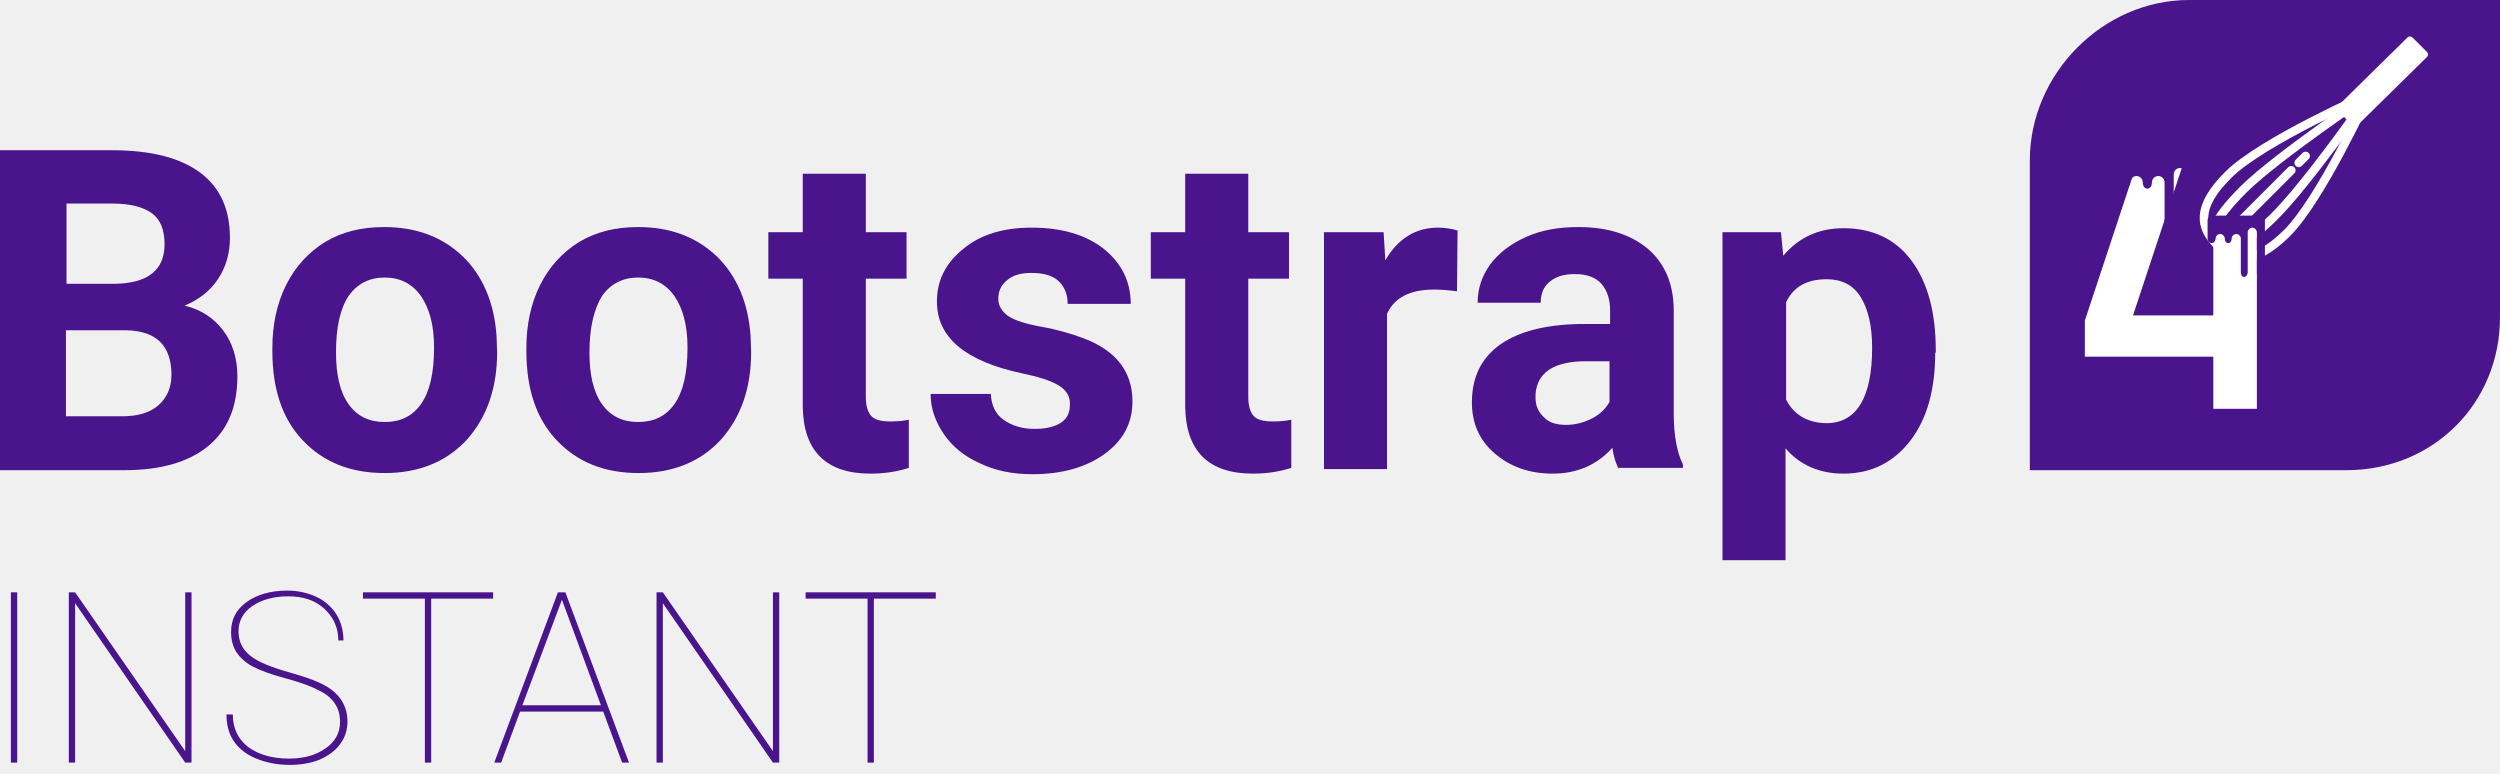
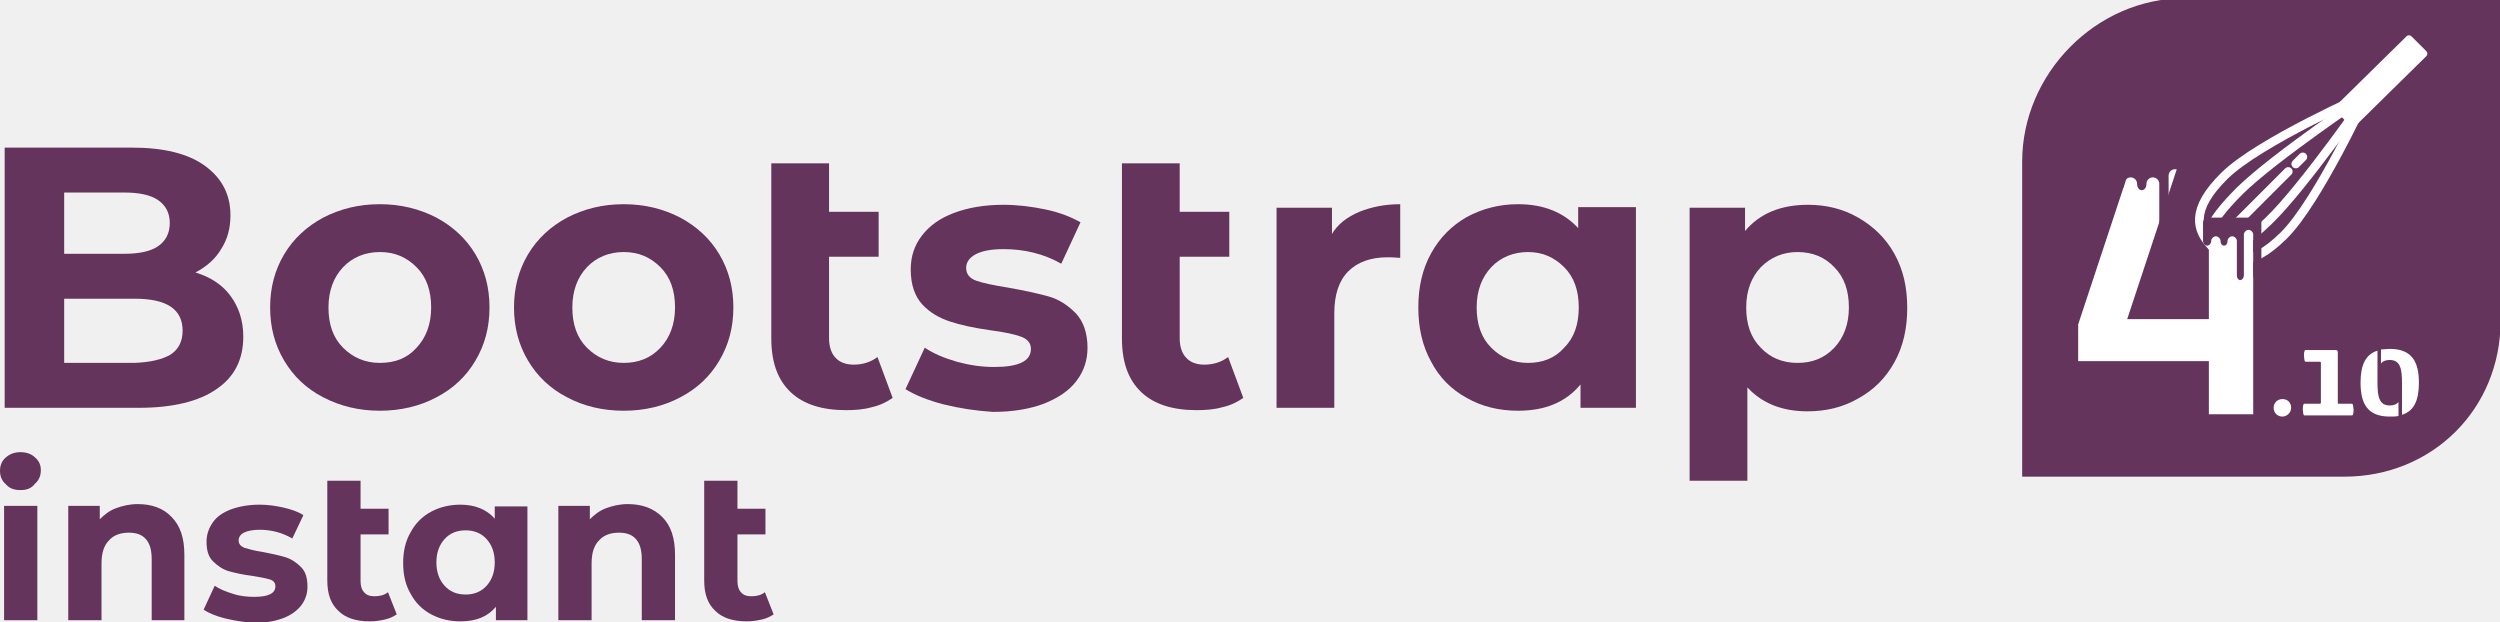
- <svg xmlns="http://www.w3.org/2000/svg" version="1.1" id="Layer_1" x="0px" y="0px" viewBox="0 0 436 134.9" style="enable-background:new 0 0 436 134.9;" xml:space="preserve">
+ <svg xmlns="http://www.w3.org/2000/svg" version="1.1" id="Layer_1" x="0px" y="0px" viewBox="0 0 428.5 106.6" style="enable-background:new 0 0 428.5 106.6;" xml:space="preserve">
  <style type="text/css">
- 	.st0{fill:#4A148C;}
+ 	.st0{fill:#65345C;}
	.st1{fill:#FFFFFF;}
	.st2{fill:none;stroke:#FFFFFF;stroke-width:1.5;stroke-miterlimit:10;}
	.st3{fill:none;stroke:#FFFFFF;stroke-width:1.5;stroke-linecap:round;stroke-miterlimit:10;}
</style>
-   <path class="st0" d="M0,81.8V26.2h19.5c6.8,0,11.9,1.3,15.4,3.9s5.2,6.4,5.2,11.4c0,2.7-0.7,5.1-2.1,7.2c-1.4,2.1-3.4,3.6-5.8,4.6  c2.9,0.7,5.1,2.2,6.7,4.3s2.5,4.8,2.5,8c0,5.4-1.7,9.4-5.1,12.2C32.9,80.6,28,82,21.7,82H0V81.8z M11.5,49.5H20  c5.8-0.1,8.7-2.4,8.7-6.9c0-2.5-0.7-4.3-2.2-5.4c-1.5-1.1-3.8-1.7-6.9-1.7h-8v14C11.6,49.5,11.5,49.5,11.5,49.5z M11.5,57.6v15h9.8  c2.7,0,4.8-0.6,6.3-1.9s2.3-3.1,2.3-5.3c0-5.1-2.6-7.7-7.9-7.8C22,57.6,11.5,57.6,11.5,57.6z" />
-   <path class="st0" d="M47.5,60.7c0-4.1,0.8-7.8,2.4-11c1.6-3.2,3.9-5.7,6.8-7.5c3-1.8,6.4-2.6,10.3-2.6c5.6,0,10.1,1.7,13.7,5.1  c3.5,3.4,5.5,8.1,5.9,13.9l0.1,2.8c0,6.3-1.8,11.4-5.3,15.3c-3.5,3.8-8.3,5.8-14.3,5.8s-10.7-1.9-14.3-5.7s-5.3-9-5.3-15.6  C47.5,61.2,47.5,60.7,47.5,60.7z M58.6,61.5c0,3.9,0.7,6.9,2.2,9s3.6,3.1,6.3,3.1s4.8-1,6.3-3.1s2.3-5.3,2.3-9.9  c0-3.9-0.8-6.8-2.3-9c-1.5-2.1-3.6-3.2-6.3-3.2c-2.7,0-4.8,1.1-6.3,3.2C59.3,53.9,58.6,57.1,58.6,61.5z" />
-   <path class="st0" d="M91.8,60.7c0-4.1,0.8-7.8,2.4-11s3.9-5.7,6.8-7.5c3-1.8,6.4-2.6,10.3-2.6c5.6,0,10.1,1.7,13.7,5.1  c3.5,3.4,5.5,8.1,5.9,13.9l0.1,2.8c0,6.3-1.8,11.4-5.3,15.3c-3.5,3.8-8.3,5.8-14.3,5.8s-10.7-1.9-14.3-5.7s-5.3-9-5.3-15.6V60.7z   M102.8,61.5c0,3.9,0.7,6.9,2.2,9s3.6,3.1,6.3,3.1c2.7,0,4.8-1,6.3-3.1s2.3-5.3,2.3-9.9c0-3.9-0.8-6.8-2.3-9  c-1.5-2.1-3.6-3.2-6.3-3.2c-2.7,0-4.8,1.1-6.3,3.2C103.6,53.9,102.8,57.1,102.8,61.5z" />
-   <path class="st0" d="M151,30.3v10.2h7.1v8.1H151v20.6c0,1.5,0.3,2.6,0.9,3.3c0.6,0.7,1.7,1,3.4,1c1.2,0,2.3-0.1,3.2-0.3v8.4  c-2.2,0.7-4.4,1-6.7,1c-7.7,0-11.7-3.9-11.8-11.7V48.6h-6v-8.1h6V30.3H151z" />
-   <path class="st0" d="M186.6,70.4c0-1.4-0.7-2.4-2-3.2s-3.5-1.5-6.4-2.1c-9.8-2.1-14.8-6.2-14.8-12.5c0-3.7,1.5-6.7,4.6-9.2  c3-2.5,7-3.7,11.9-3.7c5.2,0,9.4,1.2,12.6,3.7c3.1,2.5,4.7,5.7,4.7,9.6h-11c0-1.6-0.5-2.9-1.5-3.9s-2.6-1.5-4.8-1.5  c-1.9,0-3.3,0.4-4.3,1.3c-1,0.8-1.5,1.9-1.5,3.2c0,1.2,0.6,2.2,1.7,3c1.2,0.8,3.1,1.4,5.9,1.9c2.8,0.5,5.1,1.2,7,1.9  c5.8,2.1,8.8,5.8,8.8,11.1c0,3.8-1.6,6.8-4.9,9.2c-3.2,2.3-7.4,3.5-12.5,3.5c-3.5,0-6.5-0.6-9.2-1.9c-2.7-1.2-4.8-2.9-6.3-5.1  s-2.3-4.5-2.3-7h10.5c0.1,2,0.8,3.5,2.2,4.5s3.2,1.6,5.4,1.6c2.1,0,3.7-0.4,4.8-1.2S186.6,71.7,186.6,70.4z" />
-   <path class="st0" d="M217.7,30.3v10.2h7.1v8.1h-7.1v20.6c0,1.5,0.3,2.6,0.9,3.3c0.6,0.7,1.7,1,3.4,1c1.2,0,2.3-0.1,3.2-0.3v8.4  c-2.2,0.7-4.4,1-6.7,1c-7.7,0-11.7-3.9-11.8-11.7V48.6h-6v-8.1h6V30.3H217.7z" />
-   <path class="st0" d="M254.1,50.8c-1.5-0.2-2.8-0.3-4-0.3c-4.2,0-6.9,1.4-8.2,4.2v27.1h-11V40.5h10.4l0.3,4.9  c2.2-3.8,5.3-5.7,9.2-5.7c1.2,0,2.4,0.2,3.4,0.5L254.1,50.8z" />
-   <path class="st0" d="M282.3,81.8c-0.5-1-0.9-2.2-1.1-3.7c-2.7,3-6.2,4.5-10.4,4.5c-4.1,0-7.4-1.2-10.1-3.5s-4-5.3-4-8.9  c0-4.4,1.6-7.7,4.9-10.1c3.3-2.3,7.9-3.5,14.1-3.6h5.1v-2.4c0-1.9-0.5-3.4-1.5-4.6c-1-1.1-2.5-1.7-4.6-1.7c-1.9,0-3.3,0.4-4.4,1.3  c-1.1,0.9-1.6,2.1-1.6,3.7h-11c0-2.4,0.7-4.6,2.2-6.7c1.5-2,3.6-3.6,6.3-4.8s5.7-1.7,9.1-1.7c5.1,0,9.1,1.3,12.1,3.8  c3,2.6,4.5,6.2,4.5,10.8v17.9c0,3.9,0.6,6.9,1.6,8.9v0.6h-11.2V81.8z M273.1,74.1c1.6,0,3.1-0.4,4.5-1.1s2.4-1.7,3.1-2.9V63h-4.1  c-5.5,0-8.5,1.9-8.8,5.7v0.7c0,1.4,0.5,2.5,1.5,3.4C270.1,73.7,271.5,74.1,273.1,74.1z" />
-   <path class="st0" d="M337.5,61.5c0,6.4-1.4,11.5-4.3,15.3s-6.8,5.8-11.7,5.8c-4.2,0-7.6-1.5-10.1-4.4v19.5h-11V40.5h10.2l0.4,4.1  c2.7-3.2,6.2-4.8,10.5-4.8c5.1,0,9.1,1.9,11.9,5.7s4.2,9,4.2,15.6v0.4H337.5z M326.5,60.7c0-3.9-0.7-6.8-2-8.9s-3.3-3.1-5.9-3.1  c-3.5,0-5.8,1.3-7.1,4v17c1.4,2.7,3.8,4.1,7.2,4.1C323.8,73.7,326.5,69.3,326.5,60.7z" />
  <g>
-     <path class="st0" d="M3,133H1.9v-29.7H3V133z" />
-     <path class="st0" d="M33.4,133h-1.1l-19.2-27.8V133H12v-29.7h1.1L32.3,131v-27.7h1.1C33.4,103.3,33.4,133,33.4,133z" />
-     <path class="st0" d="M59.3,125.9c0-1.3-0.3-2.3-0.9-3.2c-0.6-0.9-1.5-1.7-2.8-2.3c-1.3-0.7-3.2-1.4-5.8-2.1s-4.5-1.4-5.8-2.1   s-2.2-1.6-2.8-2.5c-0.6-1-0.9-2.1-0.9-3.5c0-2.2,0.9-3.9,2.7-5.2c1.8-1.3,4.2-2,7.1-2c1.9,0,3.6,0.4,5.1,1.1s2.7,1.8,3.5,3.1   c0.8,1.3,1.2,2.9,1.2,4.5H59c0-2.2-0.8-4-2.4-5.5s-3.7-2.2-6.3-2.2s-4.7,0.6-6.3,1.7s-2.4,2.6-2.4,4.4s0.7,3.2,2.1,4.3   c1.4,1.1,3.7,2,6.9,2.9s5.6,1.8,7.1,2.9c1.9,1.4,2.9,3.3,2.9,5.6c0,1.5-0.4,2.8-1.3,4c-0.8,1.1-2,2-3.6,2.7   c-1.5,0.6-3.3,0.9-5.2,0.9c-2.1,0-4.1-0.4-5.8-1.1c-1.7-0.7-3-1.7-3.9-3s-1.3-2.9-1.3-4.7h1.1c0,2.4,0.9,4.3,2.7,5.7   c1.8,1.3,4.2,2,7.1,2c2.6,0,4.7-0.6,6.4-1.8S59.3,127.8,59.3,125.9z" />
-     <path class="st0" d="M86,104.4H75.2V133h-1.1v-28.6H63.3v-1.1H86V104.4z" />
-     <path class="st0" d="M105.2,124.1H90.7l-3.3,8.9h-1.2l11.1-29.7h1.3l11.1,29.7h-1.2L105.2,124.1z M91.1,123h13.7L98,104.6L91.1,123   z" />
-     <path class="st0" d="M135.9,133h-1.1l-19.2-27.8V133h-1.1v-29.7h1.1l19.2,27.7v-27.7h1.1V133z" />
-     <path class="st0" d="M163.2,104.4h-10.8V133h-1.1v-28.6h-10.8v-1.1h22.7L163.2,104.4L163.2,104.4z" />
+     <path class="st0" d="M39.5,50.7c1.4,1.9,2.2,4.2,2.2,7c0,3.9-1.5,6.9-4.6,9c-3,2.1-7.5,3.2-13.3,3.2H0.8V25.3h21.8   c5.4,0,9.6,1,12.5,3.1c2.9,2.1,4.4,4.9,4.4,8.5c0,2.2-0.5,4.1-1.6,5.8c-1,1.7-2.5,3-4.4,4C36.1,47.5,38.1,48.8,39.5,50.7z M11,33   v10.5h10.3c2.5,0,4.5-0.4,5.8-1.3c1.3-0.9,2-2.2,2-4c0-1.7-0.7-3-2-3.9c-1.3-0.9-3.3-1.3-5.8-1.3H11z M29.2,60.8   c1.4-0.9,2.1-2.3,2.1-4.1c0-3.7-2.7-5.5-8.2-5.5H11v11h12C25.8,62.1,27.8,61.6,29.2,60.8z" />
+     <path class="st0" d="M55.4,68.1c-2.9-1.5-5.1-3.6-6.7-6.3c-1.6-2.7-2.4-5.7-2.4-9.1s0.8-6.4,2.4-9.1c1.6-2.7,3.9-4.8,6.7-6.3   c2.9-1.5,6.1-2.3,9.7-2.3s6.8,0.8,9.7,2.3c2.8,1.5,5.1,3.6,6.7,6.3c1.6,2.7,2.4,5.7,2.4,9.1s-0.8,6.4-2.4,9.1   c-1.6,2.7-3.8,4.8-6.7,6.3c-2.8,1.5-6.1,2.3-9.7,2.3S58.3,69.6,55.4,68.1z M71.4,59.6c1.6-1.7,2.5-4,2.5-6.9s-0.8-5.2-2.5-6.9   s-3.7-2.6-6.3-2.6c-2.5,0-4.7,0.9-6.3,2.6s-2.5,4-2.5,6.9s0.8,5.2,2.5,6.9s3.8,2.6,6.3,2.6C67.7,62.2,69.8,61.4,71.4,59.6z" />
+     <path class="st0" d="M97.2,68.1c-2.9-1.5-5.1-3.6-6.7-6.3c-1.6-2.7-2.4-5.7-2.4-9.1s0.8-6.4,2.4-9.1c1.6-2.7,3.9-4.8,6.7-6.3   c2.9-1.5,6.1-2.3,9.7-2.3s6.8,0.8,9.7,2.3c2.8,1.5,5.1,3.6,6.7,6.3c1.6,2.7,2.4,5.7,2.4,9.1s-0.8,6.4-2.4,9.1   c-1.6,2.7-3.8,4.8-6.7,6.3c-2.8,1.5-6.1,2.3-9.7,2.3S100,69.6,97.2,68.1z M113.2,59.6c1.6-1.7,2.5-4,2.5-6.9s-0.8-5.2-2.5-6.9   s-3.7-2.6-6.3-2.6c-2.5,0-4.7,0.9-6.3,2.6s-2.5,4-2.5,6.9s0.8,5.2,2.5,6.9s3.8,2.6,6.3,2.6C109.4,62.2,111.5,61.4,113.2,59.6z" />
+     <path class="st0" d="M153,68.2c-1,0.7-2.2,1.3-3.6,1.6c-1.4,0.4-2.9,0.5-4.4,0.5c-4.1,0-7.3-1-9.5-3.1c-2.2-2.1-3.3-5.1-3.3-9.2V28   h9.9v8.3h8.5V44h-8.5v14c0,1.4,0.4,2.6,1.1,3.3c0.7,0.8,1.8,1.2,3.1,1.2c1.5,0,2.9-0.4,4.1-1.3L153,68.2z" />
+     <path class="st0" d="M161.7,69.3c-2.7-0.7-4.9-1.6-6.5-2.6l3.3-7.1c1.5,1,3.4,1.8,5.5,2.4c2.2,0.6,4.3,0.9,6.4,0.9   c4.2,0,6.3-1,6.3-3.1c0-1-0.6-1.7-1.7-2.1s-2.9-0.8-5.3-1.1c-2.8-0.4-5.1-0.9-6.9-1.5c-1.8-0.6-3.4-1.5-4.7-2.9c-1.3-1.4-2-3.4-2-6   c0-2.2,0.6-4.1,1.9-5.8c1.3-1.7,3.1-3,5.5-3.9s5.2-1.4,8.5-1.4c2.4,0,4.8,0.3,7.2,0.8s4.4,1.3,6,2.2l-3.3,7.1   c-3-1.7-6.3-2.5-9.9-2.5c-2.1,0-3.7,0.3-4.8,0.9c-1.1,0.6-1.6,1.4-1.6,2.3c0,1.1,0.6,1.8,1.7,2.2c1.1,0.4,3,0.8,5.5,1.2   c2.8,0.5,5.1,1,6.9,1.5c1.8,0.5,3.3,1.5,4.7,2.9c1.3,1.4,2,3.4,2,5.9c0,2.1-0.6,4-1.9,5.7s-3.1,2.9-5.6,3.9   c-2.4,0.9-5.3,1.4-8.7,1.4C167.2,70.4,164.5,70,161.7,69.3z" />
+     <path class="st0" d="M213.1,68.2c-1,0.7-2.2,1.3-3.6,1.6c-1.4,0.4-2.9,0.5-4.4,0.5c-4.1,0-7.3-1-9.5-3.1c-2.2-2.1-3.3-5.1-3.3-9.2   V28h9.9v8.3h8.5V44h-8.5v14c0,1.4,0.4,2.6,1.1,3.3c0.7,0.8,1.8,1.2,3.1,1.2c1.5,0,2.9-0.4,4.1-1.3L213.1,68.2z" />
+     <path class="st0" d="M233,36.3c2-0.8,4.3-1.3,7-1.3v9.2c-1.1-0.1-1.8-0.1-2.2-0.1c-2.8,0-5.1,0.8-6.7,2.4c-1.6,1.6-2.4,4-2.4,7.2   v16.2h-9.9V35.6h9.5v4.5C229.3,38.4,230.9,37.2,233,36.3z" />
+     <path class="st0" d="M280.4,35.6v34.3h-9.5v-4c-2.5,3-6,4.5-10.7,4.5c-3.2,0-6.2-0.7-8.8-2.2c-2.6-1.4-4.7-3.5-6.1-6.2   c-1.5-2.7-2.2-5.8-2.2-9.3c0-3.5,0.7-6.6,2.2-9.3c1.5-2.7,3.5-4.7,6.1-6.2c2.6-1.4,5.5-2.2,8.8-2.2c4.4,0,7.8,1.4,10.3,4.1v-3.6   H280.4z M268.1,59.6c1.7-1.7,2.5-4,2.5-6.9s-0.8-5.2-2.5-6.9s-3.7-2.6-6.2-2.6c-2.5,0-4.7,0.9-6.3,2.6s-2.5,4-2.5,6.9   s0.8,5.2,2.5,6.9s3.8,2.6,6.3,2.6C264.4,62.2,266.5,61.4,268.1,59.6z" />
+     <path class="st0" d="M318.5,37.3c2.6,1.5,4.7,3.5,6.2,6.2c1.5,2.7,2.2,5.7,2.2,9.3c0,3.5-0.7,6.6-2.2,9.3c-1.5,2.7-3.5,4.7-6.2,6.2   c-2.6,1.5-5.5,2.2-8.7,2.2c-4.4,0-7.8-1.4-10.3-4.1v16h-9.9V35.6h9.5v4c2.5-3,6.1-4.5,10.8-4.5C313,35.1,315.9,35.8,318.5,37.3z    M314.4,59.6c1.6-1.7,2.5-4,2.5-6.9s-0.8-5.2-2.5-6.9c-1.6-1.7-3.7-2.6-6.3-2.6c-2.5,0-4.6,0.9-6.3,2.6c-1.6,1.7-2.5,4-2.5,6.9   s0.8,5.2,2.5,6.9c1.6,1.7,3.7,2.6,6.3,2.6C310.6,62.2,312.7,61.4,314.4,59.6z" />
  </g>
+   <path class="st0" d="M1,83c-0.7-0.6-1-1.4-1-2.3c0-0.9,0.3-1.7,1-2.3c0.7-0.6,1.5-0.9,2.5-0.9s1.9,0.3,2.5,0.9c0.7,0.6,1,1.3,1,2.2  c0,0.9-0.3,1.7-1,2.3C5.4,83.7,4.6,84,3.5,84S1.6,83.7,1,83z M0.7,86.7h5.7v19.6H0.7V86.7z" />
+   <path class="st0" d="M29.4,88.6c1.5,1.5,2.2,3.6,2.2,6.5v11.2H26V95.9c0-1.6-0.3-2.7-1-3.5c-0.7-0.8-1.7-1.1-2.9-1.1  c-1.4,0-2.6,0.4-3.4,1.3c-0.9,0.9-1.3,2.2-1.3,4v9.7h-5.7V86.7h5.4V89c0.8-0.8,1.7-1.5,2.8-1.9c1.1-0.4,2.3-0.7,3.7-0.7  C26,86.4,28,87.1,29.4,88.6z" />
+   <path class="st0" d="M38.6,106c-1.6-0.4-2.8-0.9-3.7-1.5l1.9-4.1c0.9,0.6,1.9,1,3.2,1.4c1.2,0.4,2.5,0.5,3.6,0.5  c2.4,0,3.6-0.6,3.6-1.8c0-0.6-0.3-1-1-1.2c-0.7-0.2-1.7-0.4-3-0.6c-1.6-0.2-2.9-0.5-4-0.8c-1-0.3-1.9-0.9-2.7-1.7  c-0.8-0.8-1.1-1.9-1.1-3.4c0-1.2,0.4-2.3,1.1-3.3c0.7-1,1.8-1.7,3.1-2.2c1.4-0.5,3-0.8,4.9-0.8c1.4,0,2.8,0.2,4.1,0.5  s2.5,0.7,3.4,1.3l-1.9,4c-1.7-1-3.6-1.5-5.6-1.5c-1.2,0-2.1,0.2-2.7,0.5c-0.6,0.3-0.9,0.8-0.9,1.3c0,0.6,0.3,1,1,1.3  c0.7,0.2,1.7,0.5,3.1,0.7c1.6,0.3,2.9,0.6,3.9,0.9s1.9,0.9,2.7,1.7c0.8,0.8,1.1,1.9,1.1,3.4c0,1.2-0.4,2.3-1.1,3.2  c-0.7,0.9-1.8,1.7-3.2,2.2c-1.4,0.5-3.1,0.8-5,0.8C41.8,106.6,40.2,106.4,38.6,106z" />
+   <path class="st0" d="M68,105.3c-0.6,0.4-1.2,0.7-2.1,0.9s-1.7,0.3-2.5,0.3c-2.4,0-4.2-0.6-5.4-1.8c-1.3-1.2-1.9-2.9-1.9-5.2V82.4  h5.7v4.8h4.8v4.4h-4.8v8c0,0.8,0.2,1.5,0.6,1.9c0.4,0.5,1,0.7,1.8,0.7c0.9,0,1.7-0.2,2.3-0.7L68,105.3z" />
+   <path class="st0" d="M90.4,86.7v19.6H85V104c-1.4,1.7-3.4,2.5-6.1,2.5c-1.8,0-3.5-0.4-5-1.2s-2.7-2-3.5-3.5  c-0.9-1.5-1.3-3.3-1.3-5.3c0-2,0.4-3.8,1.3-5.3c0.8-1.5,2-2.7,3.5-3.5c1.5-0.8,3.2-1.2,5-1.2c2.5,0,4.5,0.8,5.9,2.4v-2.1H90.4z   M83.4,100.4c0.9-1,1.4-2.3,1.4-4c0-1.7-0.5-3-1.4-4c-0.9-1-2.1-1.5-3.6-1.5c-1.5,0-2.7,0.5-3.6,1.5s-1.4,2.3-1.4,4  c0,1.7,0.5,3,1.4,4s2.1,1.5,3.6,1.5C81.3,101.9,82.5,101.4,83.4,100.4z" />
+   <path class="st0" d="M113.5,88.6c1.5,1.5,2.2,3.6,2.2,6.5v11.2H110V95.9c0-1.6-0.3-2.7-1-3.5c-0.7-0.8-1.7-1.1-2.9-1.1  c-1.4,0-2.6,0.4-3.4,1.3c-0.9,0.9-1.3,2.2-1.3,4v9.7h-5.7V86.7h5.4V89c0.8-0.8,1.7-1.5,2.8-1.9c1.1-0.4,2.3-0.7,3.7-0.7  C110,86.4,112,87.1,113.5,88.6z" />
+   <path class="st0" d="M132.6,105.3c-0.6,0.4-1.2,0.7-2.1,0.9s-1.7,0.3-2.5,0.3c-2.4,0-4.2-0.6-5.4-1.8c-1.3-1.2-1.9-2.9-1.9-5.2V82.4  h5.7v4.8h4.8v4.4h-4.8v8c0,0.8,0.2,1.5,0.6,1.9c0.4,0.5,1,0.7,1.8,0.7c0.9,0,1.7-0.2,2.3-0.7L132.6,105.3z" />
  <g>
-     <path id="SVGID_1_" class="st0" d="M354,82V28c0-15.1,12.7-28,27.8-28H436v55.3c0,15.1-11.7,26.7-26.8,26.7H354z" />
+     <path id="SVGID_1_" class="st0" d="M346.6,81.7v-54c0-15.1,12.7-28,27.8-28h54.2V55c0,15.1-11.7,26.7-26.8,26.7H346.6z" />
  </g>
-   <path class="st1" d="M419.9,6.5c0.2-0.2,0.6-0.2,0.8,0l2.6,2.6c0.2,0.2,0.2,0.6,0,0.8l-12.2,12c-0.2,0.2-0.6,0.2-0.8,0l-2.6-2.6  c-0.2-0.2-0.2-0.6,0-0.8L419.9,6.5z" />
-   <path class="st2" d="M388.7,30.4c5.9-5.8,24.5-14,24.5-14s-8.5,18.5-14.4,24.3s-9.4,4.7-12.2,1.9S382.8,36.2,388.7,30.4z" />
-   <path class="st2" d="M391.3,33c5.9-5.8,22-16.6,22-16.6s-11,15.9-17,21.7s-8.3,5.9-9.7,4.5C385.3,41.2,385.4,38.9,391.3,33z" />
-   <line class="st3" x1="386.7" y1="42.6" x2="399.6" y2="29.7" />
-   <line class="st3" x1="400.9" y1="28.4" x2="402.1" y2="27.2" />
+   <path class="st1" d="M412.5,6.2c0.2-0.2,0.6-0.2,0.8,0l2.6,2.6c0.2,0.2,0.2,0.6,0,0.8l-12.2,12c-0.2,0.2-0.6,0.2-0.8,0l-2.6-2.6  c-0.2-0.2-0.2-0.6,0-0.8L412.5,6.2z" />
+   <path class="st2" d="M381.3,30.1c5.9-5.8,24.5-14,24.5-14s-8.5,18.5-14.4,24.3s-9.4,4.7-12.2,1.9S375.4,35.9,381.3,30.1z" />
+   <path class="st2" d="M383.9,32.7c5.9-5.8,22-16.6,22-16.6s-11,15.9-17,21.7s-8.3,5.9-9.7,4.5C377.9,40.9,378,38.6,383.9,32.7z" />
+   <line class="st3" x1="379.3" y1="42.3" x2="392.2" y2="29.4" />
+   <line class="st3" x1="393.5" y1="28.1" x2="394.7" y2="26.9" />
  <g>
-     <path class="st1" d="M372.9,27.8h8.1L372,55h14V38.6h7.6v32.7H386v-9.1h-22.4v-6.3L372.9,27.8z" />
+     <path class="st1" d="M365.5,27.5h8.1l-9,27.2h14V38.3h7.6V71h-7.6v-9.1h-22.4v-6.3L365.5,27.5z" />
  </g>
-   <path class="st0" d="M370.8,26.3c-0.6,0-1.1,0.5-1.1,1.1v4.4c0,0.6,0.4,1.1,0.9,1.1s0.9-0.5,0.9-1.1l0,0c0-0.6,0.5-1.1,1.1-1.1  s1.1,0.5,1.1,1.1l0,0c0,0.6,0.3,1.1,0.8,1.1s0.8-0.5,0.8-1.1l0,0c0-0.6,0.5-1.1,1.1-1.1s1.1,0.5,1.1,1.1v8.1c0,0.6,0.3,1.1,0.8,1.1  c0.4,0,0.8-0.5,0.8-1.1v-9.5c0-0.6,0.5-1.1,1.1-1.1s1.1,0.5,1.1,1.1v9.5c0,0.6,0.4,1.1,1,1.1c0.5,0,1-0.5,1-1.1V27.5  c0-0.6-0.5-1.1-1.1-1.1h-11.4L370.8,26.3L370.8,26.3z" />
-   <path class="st0" d="M385.8,37.6c-0.4,0-0.8,0.4-0.8,0.8v3.2c0,0.4,0.3,0.8,0.7,0.8s0.7-0.4,0.7-0.8l0,0c0-0.4,0.4-0.8,0.8-0.8  s0.8,0.4,0.8,0.8l0,0c0,0.4,0.2,0.8,0.6,0.8s0.6-0.4,0.6-0.8l0,0c0-0.4,0.4-0.8,0.8-0.8s0.8,0.4,0.8,0.8v5.9c0,0.4,0.2,0.8,0.6,0.8  c0.3,0,0.6-0.4,0.6-0.8v-7c0-0.4,0.4-0.8,0.8-0.8s0.8,0.4,0.8,0.8v7c0,0.4,0.3,0.8,0.7,0.8c0.4,0,0.7-0.4,0.7-0.8v-9.1  c0-0.4-0.4-0.8-0.8-0.8L385.8,37.6L385.8,37.6z" />
+   <path class="st0" d="M363.4,26c-0.6,0-1.1,0.5-1.1,1.1v4.4c0,0.6,0.4,1.1,0.9,1.1s0.9-0.5,0.9-1.1l0,0c0-0.6,0.5-1.1,1.1-1.1  s1.1,0.5,1.1,1.1l0,0c0,0.6,0.3,1.1,0.8,1.1s0.8-0.5,0.8-1.1l0,0c0-0.6,0.5-1.1,1.1-1.1s1.1,0.5,1.1,1.1v8.1c0,0.6,0.3,1.1,0.8,1.1  c0.4,0,0.8-0.5,0.8-1.1v-9.5c0-0.6,0.5-1.1,1.1-1.1s1.1,0.5,1.1,1.1v9.5c0,0.6,0.4,1.1,1,1.1c0.5,0,1-0.5,1-1.1V27.2  c0-0.6-0.5-1.1-1.1-1.1h-11.4L363.4,26L363.4,26z" />
+   <path class="st0" d="M378.4,37.3c-0.4,0-0.8,0.4-0.8,0.8v3.2c0,0.4,0.3,0.8,0.7,0.8s0.7-0.4,0.7-0.8l0,0c0-0.4,0.4-0.8,0.8-0.8  s0.8,0.4,0.8,0.8l0,0c0,0.4,0.2,0.8,0.6,0.8s0.6-0.4,0.6-0.8l0,0c0-0.4,0.4-0.8,0.8-0.8s0.8,0.4,0.8,0.8v5.9c0,0.4,0.2,0.8,0.6,0.8  c0.3,0,0.6-0.4,0.6-0.8v-7c0-0.4,0.4-0.8,0.8-0.8s0.8,0.4,0.8,0.8v7c0,0.4,0.3,0.8,0.7,0.8c0.4,0,0.7-0.4,0.7-0.8v-9.1  c0-0.4-0.4-0.8-0.8-0.8L378.4,37.3L378.4,37.3z" />
+   <g>
+     <path class="st1" d="M389.7,69.9c0-0.9,0.7-1.5,1.5-1.5c0.9,0,1.5,0.6,1.5,1.5c0,0.8-0.7,1.5-1.5,1.5   C390.4,71.4,389.7,70.8,389.7,69.9z" />
+     <path class="st1" d="M400.9,69.2h2.1c0.2,0,0.2,0,0.3,0.2c0,0.2,0.1,0.5,0.1,0.8c0,0.3,0,0.6-0.1,0.8c0,0.2-0.1,0.2-0.3,0.2h-7.9   c-0.2,0-0.2,0-0.3-0.2c0-0.2-0.1-0.5-0.1-0.8c0-0.3,0-0.6,0.1-0.8c0-0.2,0.1-0.2,0.3-0.2h2.5c0.1,0,0.2,0,0.2-0.2v-6.8   c0-0.1,0-0.2-0.2-0.2h-2.3c-0.2,0-0.2,0-0.3-0.2c0-0.2-0.1-0.5-0.1-0.8c0-0.3,0-0.6,0.1-0.8c0-0.2,0.1-0.2,0.3-0.2h5   c0.3,0,0.4,0.1,0.4,0.4V69C400.7,69.2,400.7,69.2,400.9,69.2z" />
+     <path class="st1" d="M407.5,60.1v5.5c0,2.4,0.3,3.9,2.1,3.9c0.7,0,1.2-0.2,1.5-0.6v2.4c-0.4,0.1-1,0.1-1.5,0.1c-3.8,0-5-2.2-5-5.8   C404.6,62.8,405.3,60.8,407.5,60.1z M409.6,59.8c3.8,0,5,2.2,5,5.8c0,2.8-0.7,4.8-2.9,5.5v-5.5c0-2.4-0.3-3.9-2.1-3.9   c-0.7,0-1.2,0.2-1.5,0.6v-2.4C408.5,59.9,409.1,59.8,409.6,59.8z" />
+   </g>
</svg>
